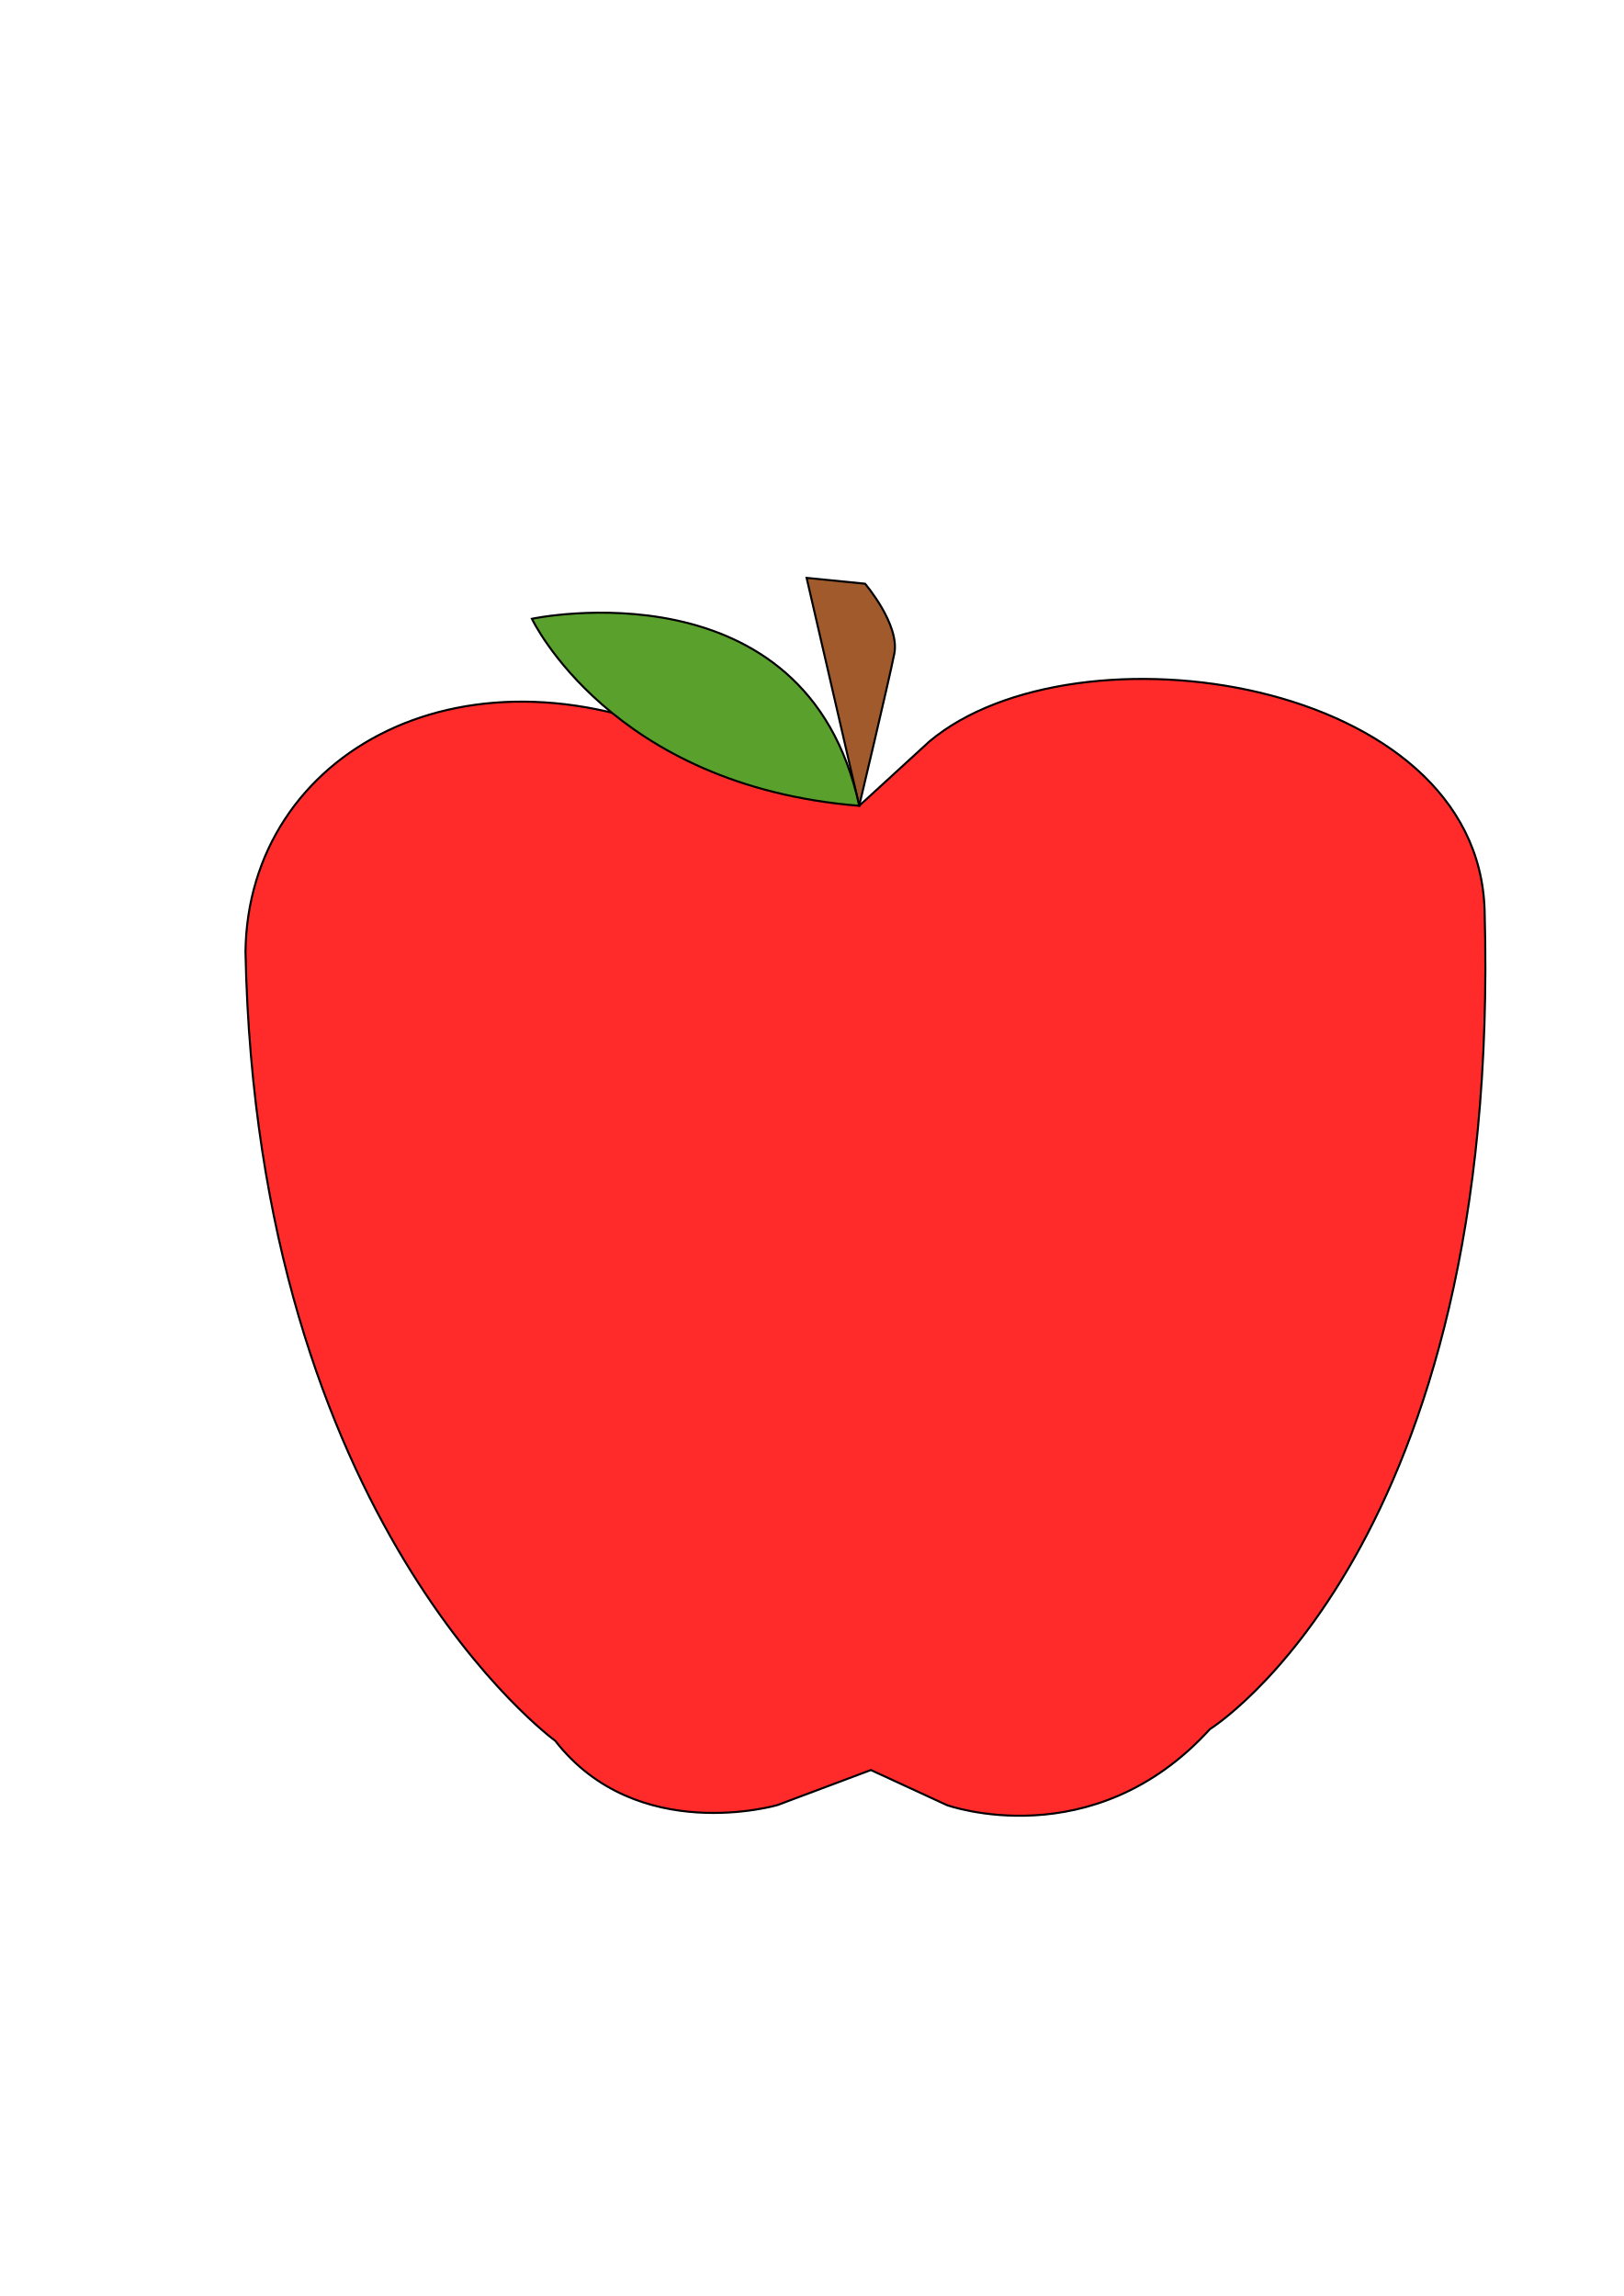
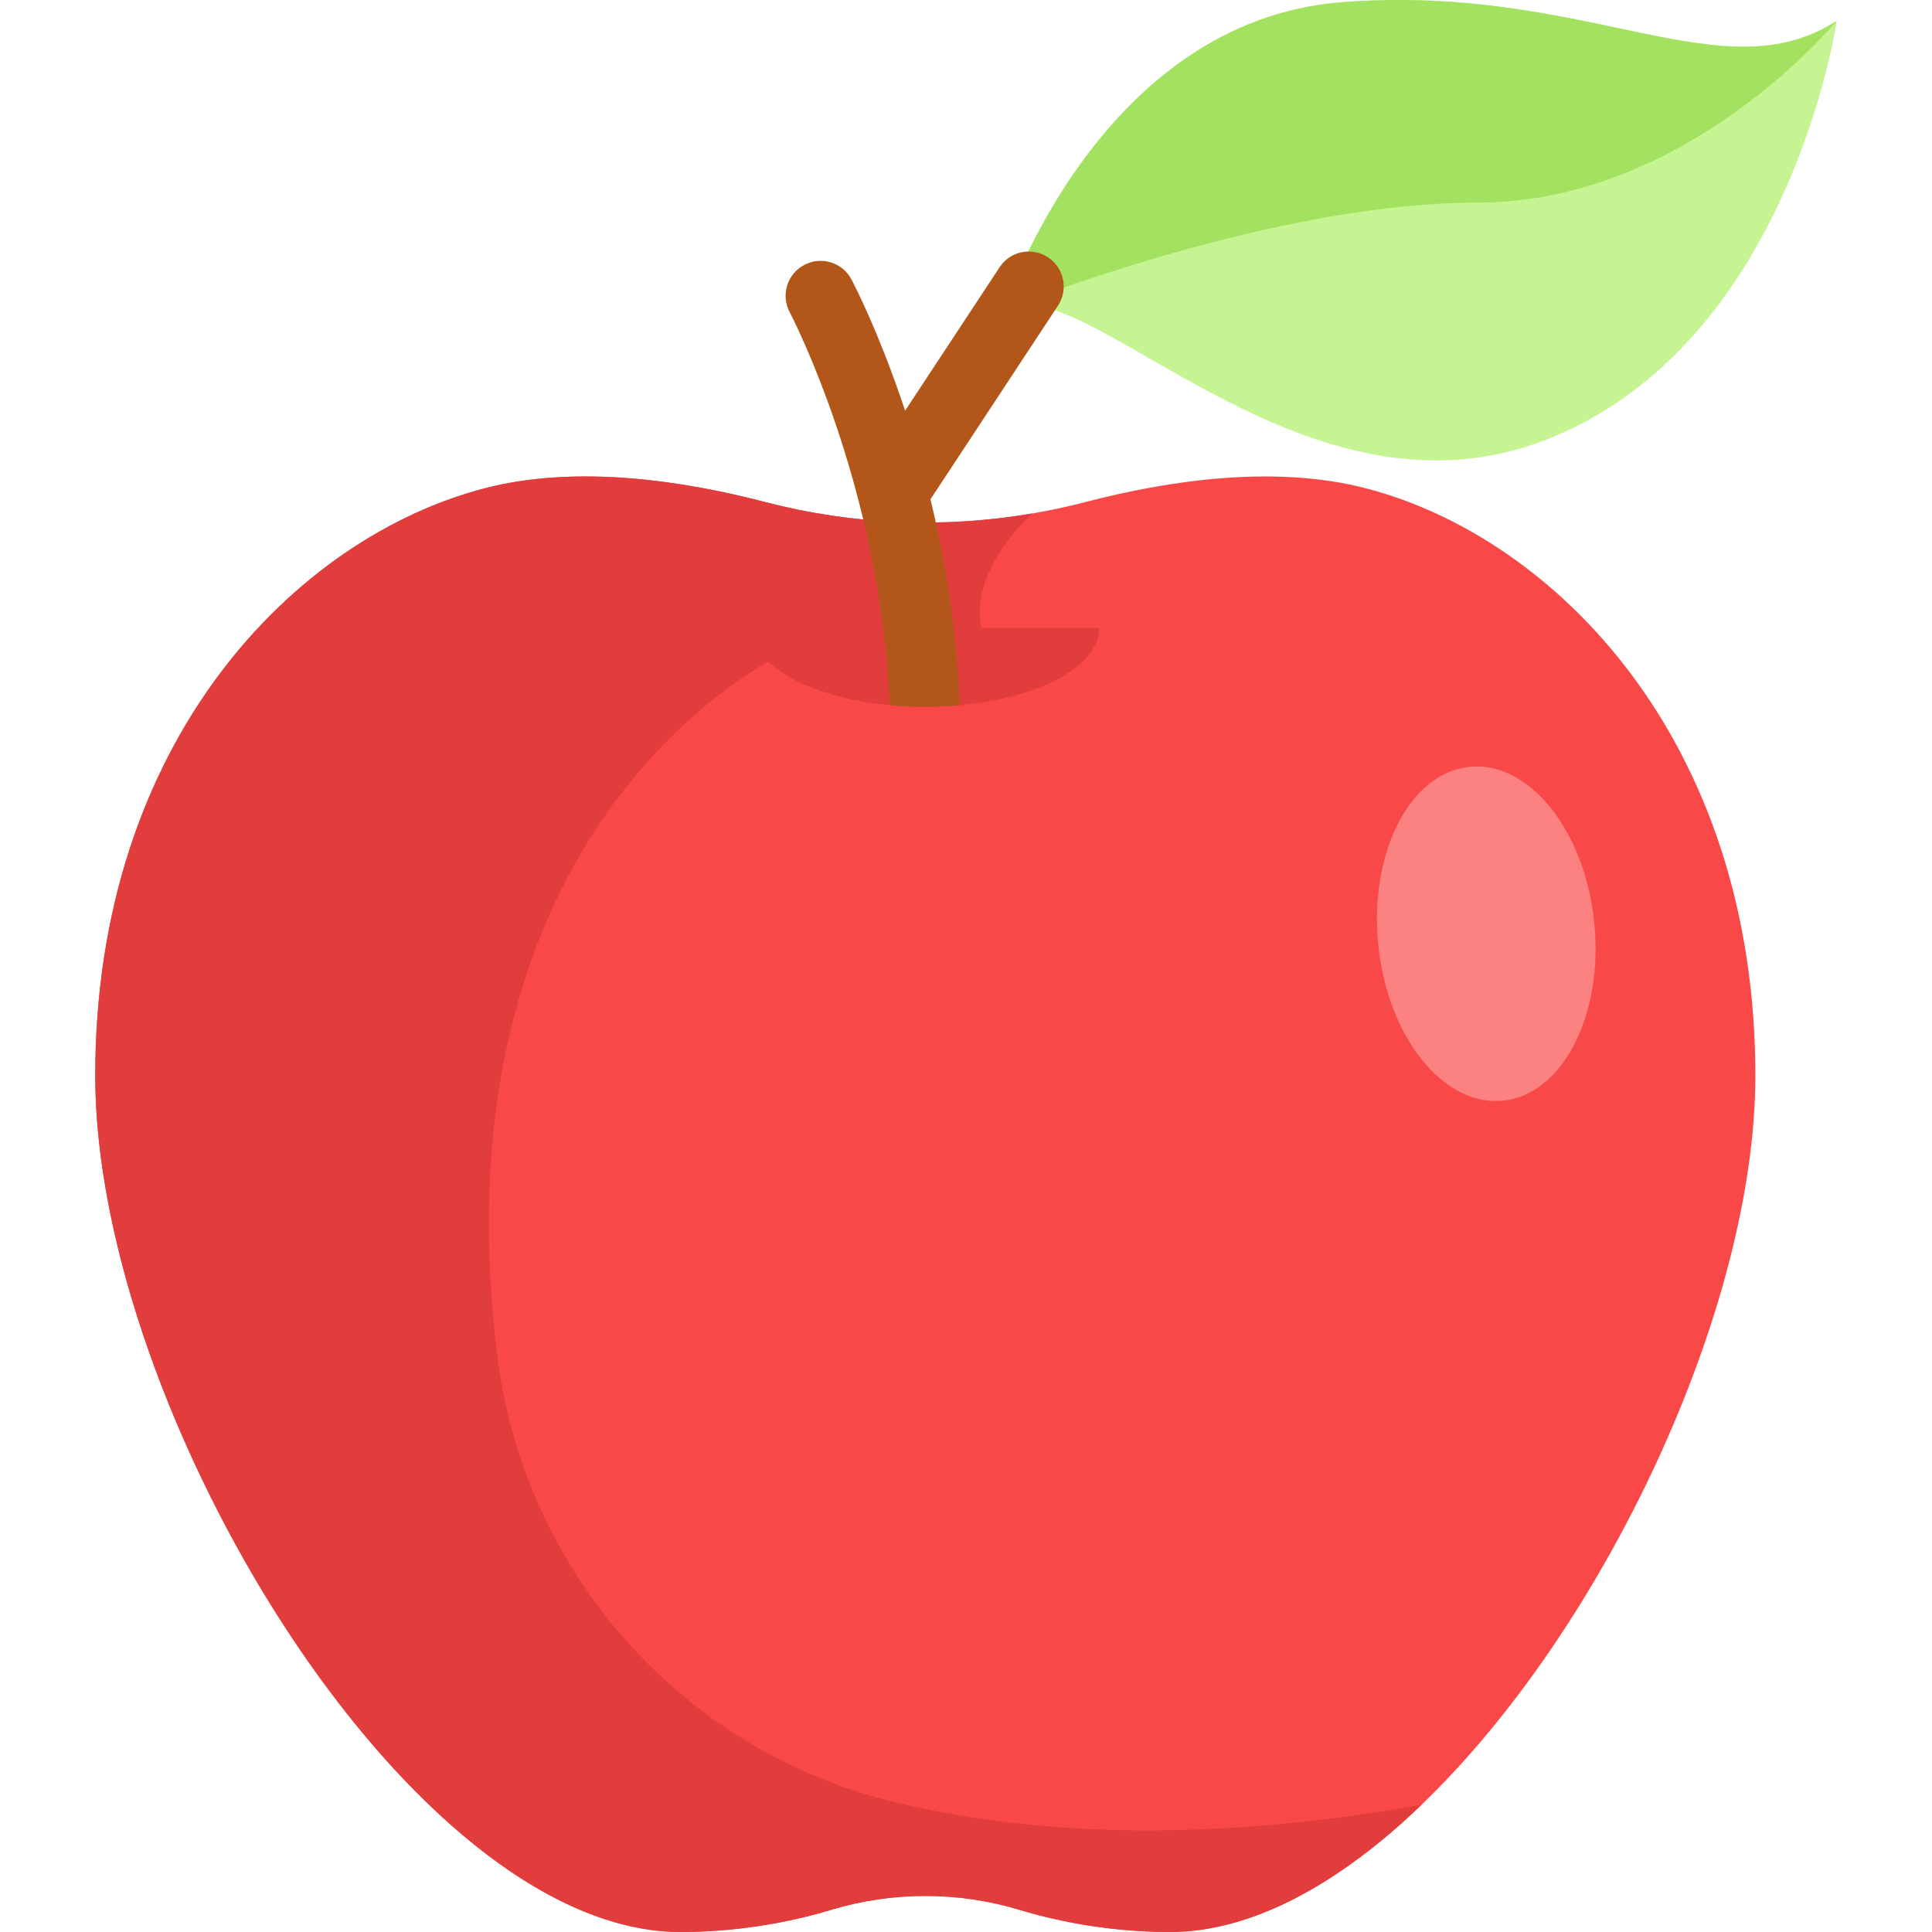
- <svg xmlns="http://www.w3.org/2000/svg" id="svg8" version="1.1" viewBox="0 0 210 297" height="297mm" width="210mm">
-   <defs id="defs2" />
-   <g id="layer1">
-     <path id="path12" d="M 111.125,104.232 91.47,96.673 C 60.476,81.554 32.055,97.253 31.75,123.131 33.262,197.214 71.815,225.185 71.815,225.185 82.399,238.792 100.542,233.5 100.542,233.5 l 12.095,-4.536 9.827,4.536 c 0,0 18.899,6.804 34.018,-9.827 0,0 37.798,-23.435 35.53,-105.833 -0.756,-30.238 -52.917,-37.798 -71.815,-21.923 z" style="fill:#ff2a2a;stroke:#000000;stroke-width:0.265px;stroke-linecap:butt;stroke-linejoin:miter;stroke-opacity:1" />
-     <path id="path14" d="M 111.125,104.232 104.321,74.75 l 7.56,0.756 c 0,0 4.536,5.292 3.78,9.071 -0.756,3.78 -4.536,19.655 -4.536,19.655 z" style="fill:#a05a2c;stroke:#000000;stroke-width:0.265px;stroke-linecap:butt;stroke-linejoin:miter;stroke-opacity:1" />
-     <path id="path16" d="M 111.125,104.232 C 104.321,72.482 68.792,80.042 68.792,80.042 c 0,0 10.205,21.607 42.333,24.19 z" style="fill:#5aa02c;stroke:#000000;stroke-width:0.265px;stroke-linecap:butt;stroke-linejoin:miter;stroke-opacity:1" />
-   </g>
+ <svg xmlns="http://www.w3.org/2000/svg" version="1.1" id="Layer_1" x="0px" y="0px" viewBox="0 0 512 512" style="enable-background:new 0 0 512 512;" xml:space="preserve">
+   <path style="fill:#F94848;" d="M465.19,285.054c0,61.607-40.062,146.747-88.501,193.258C355.207,498.967,332.069,512,310.042,512  c-13.922,0-27.808-2.236-39.754-5.843c-16.368-4.954-33.775-4.954-50.143,0C208.2,509.764,194.315,512,180.392,512  c-23.076,0-47.388-14.318-69.736-36.715c-47.042-47.104-85.412-129.947-85.412-190.232c0-88.945,53.207-142.683,103.238-155.654  c23.966-6.214,51.774-2.211,74.232,3.632c23.225,6.053,47.363,7.066,70.884,3.039c4.744-0.815,9.45-1.828,14.12-3.039  c22.459-5.843,50.254-9.846,74.232-3.632C411.984,142.371,465.19,196.109,465.19,285.054z" />
+   <path style="fill:#E23D3D;" d="M376.687,478.307c-59.444,10.504-105.23,7.594-139.729-0.76  c-56.335-13.641-98.243-61.156-105.227-118.696c-17.493-144.11,76.667-186.066,76.667-186.066  c27.598,12.539,58.63,5.843,58.63,5.843c-19.803-19.79,6.572-42.558,6.572-42.558c-23.521,4.027-47.66,3.014-70.884-3.039  c-22.459-5.843-50.266-9.846-74.232-3.632C78.451,142.371,25.245,196.109,25.245,285.054C25.245,373.987,108.742,512,180.392,512  c13.922,0,27.808-2.236,39.754-5.843c16.368-4.954,33.774-4.954,50.143,0c11.946,3.607,25.831,5.843,39.754,5.843  c22.026,0,45.164-13.033,66.647-33.688C376.687,478.309,376.69,478.312,376.687,478.307z" />
+   <path style="fill:#C7F492;" d="M486.756,5.506c0,0-12.354,86.116-77.419,111.182c-62.2,23.966-117.643-40.828-140.385-35.726  c-1.025,0.21-1.977,0.581-2.866,1.112c-0.037,0.012-0.049,0.025-0.049,0.025l0.012-0.049c0.766-2.322,25.708-76.616,89.761-81.484  C420.874-4.377,456.28,25.272,486.756,5.506z" />
+   <path style="fill:#A3E261;" d="M486.756,5.506c0,0-39.531,48.179-95.122,48.179c-48.883,0-108.909,21.965-122.683,27.277  c-1.655,0.63-2.631,1.025-2.866,1.112c-0.037,0.012-0.049,0.025-0.049,0.025l0.012-0.049c0.766-2.322,25.708-76.616,89.761-81.484  C420.874-4.377,456.28,25.272,486.756,5.506z" />
+   <ellipse transform="matrix(-0.0989 -0.9951 0.9951 -0.0989 186.5864 663.8789)" style="fill:#FC8181;" cx="393.878" cy="247.459" rx="44.464" ry="28.771" />
+   <path style="fill:#E23D3D;" d="M291.289,166.437c0,10.118-15.887,18.543-36.974,20.457c-2.94,0.272-5.979,0.408-9.092,0.408  c-3.249,0-6.411-0.148-9.463-0.432c-20.89-1.989-36.591-10.377-36.591-20.433H291.289z" />
+   <path style="fill:#B25719;" d="M280.368,81.012l-33.787,51.316c2.532,10.402,4.719,21.866,6.14,34.108  c0.778,6.609,1.334,13.441,1.594,20.457c-2.94,0.272-5.979,0.408-9.092,0.408c-3.249,0-6.411-0.148-9.463-0.432  c-0.272-7.017-0.877-13.836-1.705-20.433c-6.053-47.969-24.559-83.3-24.781-83.695c-2.397-4.521-0.679-10.13,3.842-12.526  c4.521-2.409,10.13-0.692,12.526,3.83c0.544,1.038,7.35,14.046,14.219,34.8l25.041-38.024c2.804-4.274,8.561-5.448,12.823-2.631  C281.999,70.994,283.185,76.738,280.368,81.012z" />
+   <g>
+ </g>
+   <g>
+ </g>
+   <g>
+ </g>
+   <g>
+ </g>
+   <g>
+ </g>
+   <g>
+ </g>
+   <g>
+ </g>
+   <g>
+ </g>
+   <g>
+ </g>
+   <g>
+ </g>
+   <g>
+ </g>
+   <g>
+ </g>
+   <g>
+ </g>
+   <g>
+ </g>
+   <g>
+ </g>
</svg>
